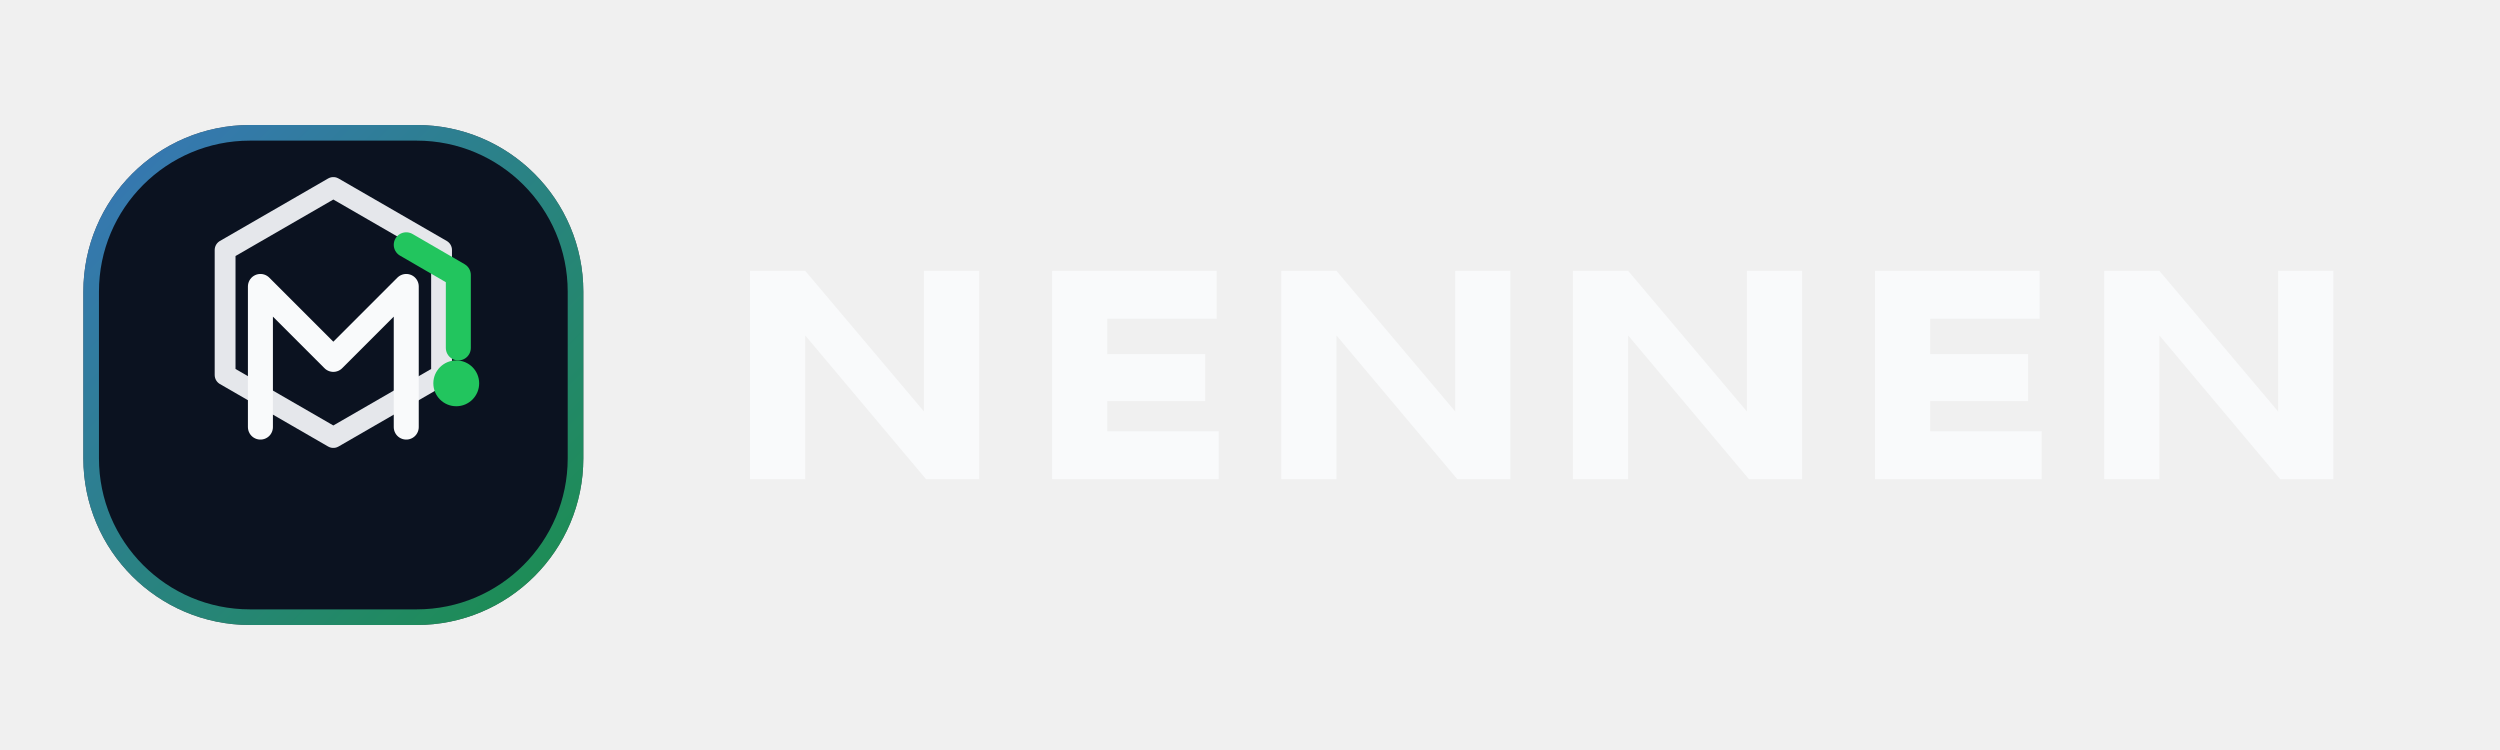
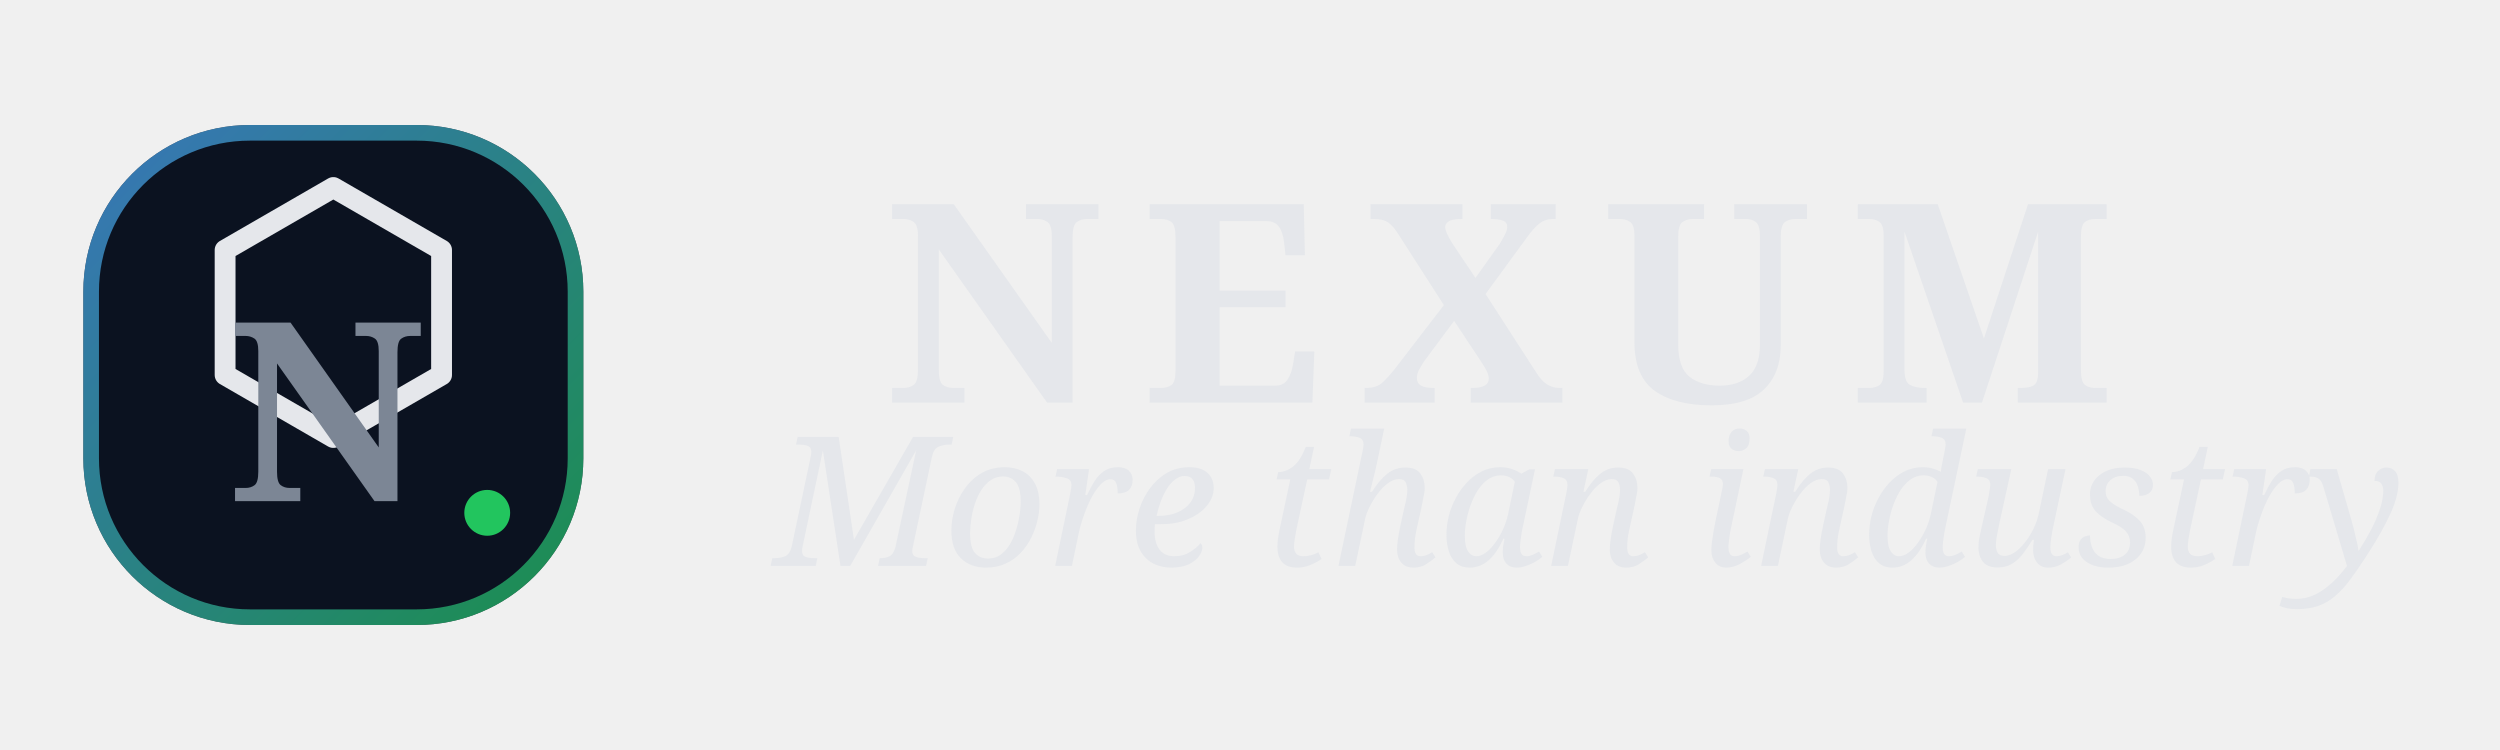
- <svg xmlns="http://www.w3.org/2000/svg" width="240" height="72" viewBox="0 0 240 72" fill="none">
-   <rect x="8" y="12" width="48" height="48" rx="16" fill="#0B1220" />
-   <rect x="8.75" y="12.75" width="46.5" height="46.5" rx="15.25" stroke="url(#panelStroke)" stroke-opacity="0.7" stroke-width="1.5" />
-   <path d="M32 18L42.39 24V36L32 42L21.61 36V24L32 18Z" stroke="#E5E7EB" stroke-width="2" stroke-linejoin="round" />
-   <path d="M25 41V27.5L32 34.5L39 27.5V41" stroke="#F9FAFB" stroke-width="2.4" stroke-linecap="round" stroke-linejoin="round" />
-   <path d="M39 23.5L44 26.4V33.4" stroke="#22C55E" stroke-width="2.4" stroke-linecap="round" stroke-linejoin="round" />
-   <circle cx="43.8" cy="36.8" r="2.2" fill="#22C55E" />
-   <path d="M72 46V26H77.3L88.7 39.5V26H94V46H88.9L77.3 32.2V46H72Z" fill="#F9FAFB" />
-   <path d="M101 46V26H116.8V30.6H106.3V34H115.7V38.5H106.3V41.4H117V46H101Z" fill="#F9FAFB" />
-   <path d="M123 46V26H128.3L139.7 39.5V26H145V46H139.9L128.3 32.2V46H123Z" fill="#F9FAFB" />
-   <path d="M151 46V26H156.3L167.7 39.5V26H173V46H167.9L156.3 32.2V46H151Z" fill="#F9FAFB" />
-   <path d="M180 46V26H195.8V30.6H185.3V34H194.7V38.5H185.3V41.4H196V46H180Z" fill="#F9FAFB" />
-   <path d="M202 46V26H207.3L218.7 39.5V26H224V46H218.9L207.3 32.2V46H202Z" fill="#F9FAFB" />
-   <defs>
+ <svg xmlns="http://www.w3.org/2000/svg" width="240" height="72" viewBox="0 0 240 72" fill="none" version="1.1" id="svg11">
+   <rect x="8" y="12" width="48" height="48" rx="16" fill="#0B1220" id="rect1" />
+   <rect x="8.75" y="12.75" width="46.5" height="46.5" rx="15.25" stroke="url(#panelStroke)" stroke-opacity="0.7" stroke-width="1.5" id="rect2" />
+   <path d="M32 18L42.39 24V36L32 42L21.61 36V24L32 18Z" stroke="#E5E7EB" stroke-width="2" stroke-linejoin="round" id="path2" />
+   <circle cx="46.773" cy="49.232" r="2.2" fill="#22c55e" id="circle4" />
+   <defs id="defs11">
+     <rect x="63.514" y="15.946" width="172.973" height="42.973" id="rect12" />
+     <rect x="75.135" y="16.486" width="118.919" height="39.189" id="rect11" />
    <linearGradient id="panelStroke" x1="8" y1="12" x2="56" y2="60" gradientUnits="userSpaceOnUse">
-       <stop stop-color="#4CA1FC" />
-       <stop offset="1" stop-color="#22C55E" />
+       <stop stop-color="#4CA1FC" id="stop10" />
+       <stop offset="1" stop-color="#22C55E" id="stop11" />
    </linearGradient>
  </defs>
+   <text xml:space="preserve" id="text11" style="font-style:normal;font-variant:normal;font-weight:normal;font-stretch:normal;font-size:12px;font-family:Webdings;-inkscape-font-specification:Webdings;text-align:start;writing-mode:lr-tb;direction:ltr;white-space:pre;shape-inside:url(#rect12);fill:#000000;fill-opacity:1;stroke:#ffffff;stroke-width:17.223;stroke-opacity:1" />
+   <text xml:space="preserve" style="font-style:normal;font-variant:normal;font-weight:normal;font-stretch:normal;font-size:26.667px;line-height:0;font-family:Webdings;-inkscape-font-specification:Webdings;text-align:start;letter-spacing:3.71px;word-spacing:0.01px;writing-mode:lr-tb;direction:ltr;text-anchor:start;fill:#e5e7eb;fill-opacity:1;stroke:#ffffff;stroke-width:17.223;stroke-opacity:0.17" x="80" y="38.649" id="text13">
+     <tspan id="tspan13" x="80" y="38.649" style="font-style:normal;font-variant:normal;font-weight:bold;font-stretch:normal;font-size:26.667px;line-height:0;font-family:Georgia;-inkscape-font-specification:'Georgia Bold';letter-spacing:3.71px;word-spacing:0.01px;direction:ltr;stroke:#ffffff;stroke-opacity:0;fill:#e5e7eb;fill-opacity:1" dx="4.89">NEXUM</tspan>
+   </text>
+   <text xml:space="preserve" style="font-style:normal;font-variant:normal;font-weight:normal;font-stretch:normal;font-size:17.333px;line-height:0;font-family:Georgia;-inkscape-font-specification:Georgia;text-align:start;letter-spacing:0px;word-spacing:0.01px;writing-mode:lr-tb;direction:ltr;text-anchor:start;fill:#e5e7eb;fill-opacity:1;stroke:#ffffff;stroke-width:17.223;stroke-opacity:0" x="74.324" y="54.324" id="text14">
+     <tspan id="tspan14" x="74.324" y="54.324" style="font-style:italic;font-variant:normal;font-weight:normal;font-stretch:normal;font-size:17.333px;font-family:Georgia;-inkscape-font-specification:'Georgia Italic';letter-spacing:0px;fill:#e5e7eb;fill-opacity:1">More than industry</tspan>
+   </text>
+   <text xml:space="preserve" style="font-style:normal;font-variant:normal;font-weight:bold;font-stretch:normal;font-size:24px;line-height:0;font-family:Georgia;-inkscape-font-specification:'Georgia Bold';text-align:start;letter-spacing:0px;word-spacing:0.01px;writing-mode:lr-tb;direction:ltr;text-anchor:start;fill:#e5e7eb;fill-opacity:1;stroke:#b4c8e5;stroke-width:17.223;stroke-opacity:0" x="21.892" y="48.108" id="text15">
+     <tspan id="tspan15" x="21.892" y="48.108" style="font-size:24px;fill:#7c8695;fill-opacity:1;stroke:#a9c8f0;stroke-opacity:0">N</tspan>
+   </text>
</svg>
